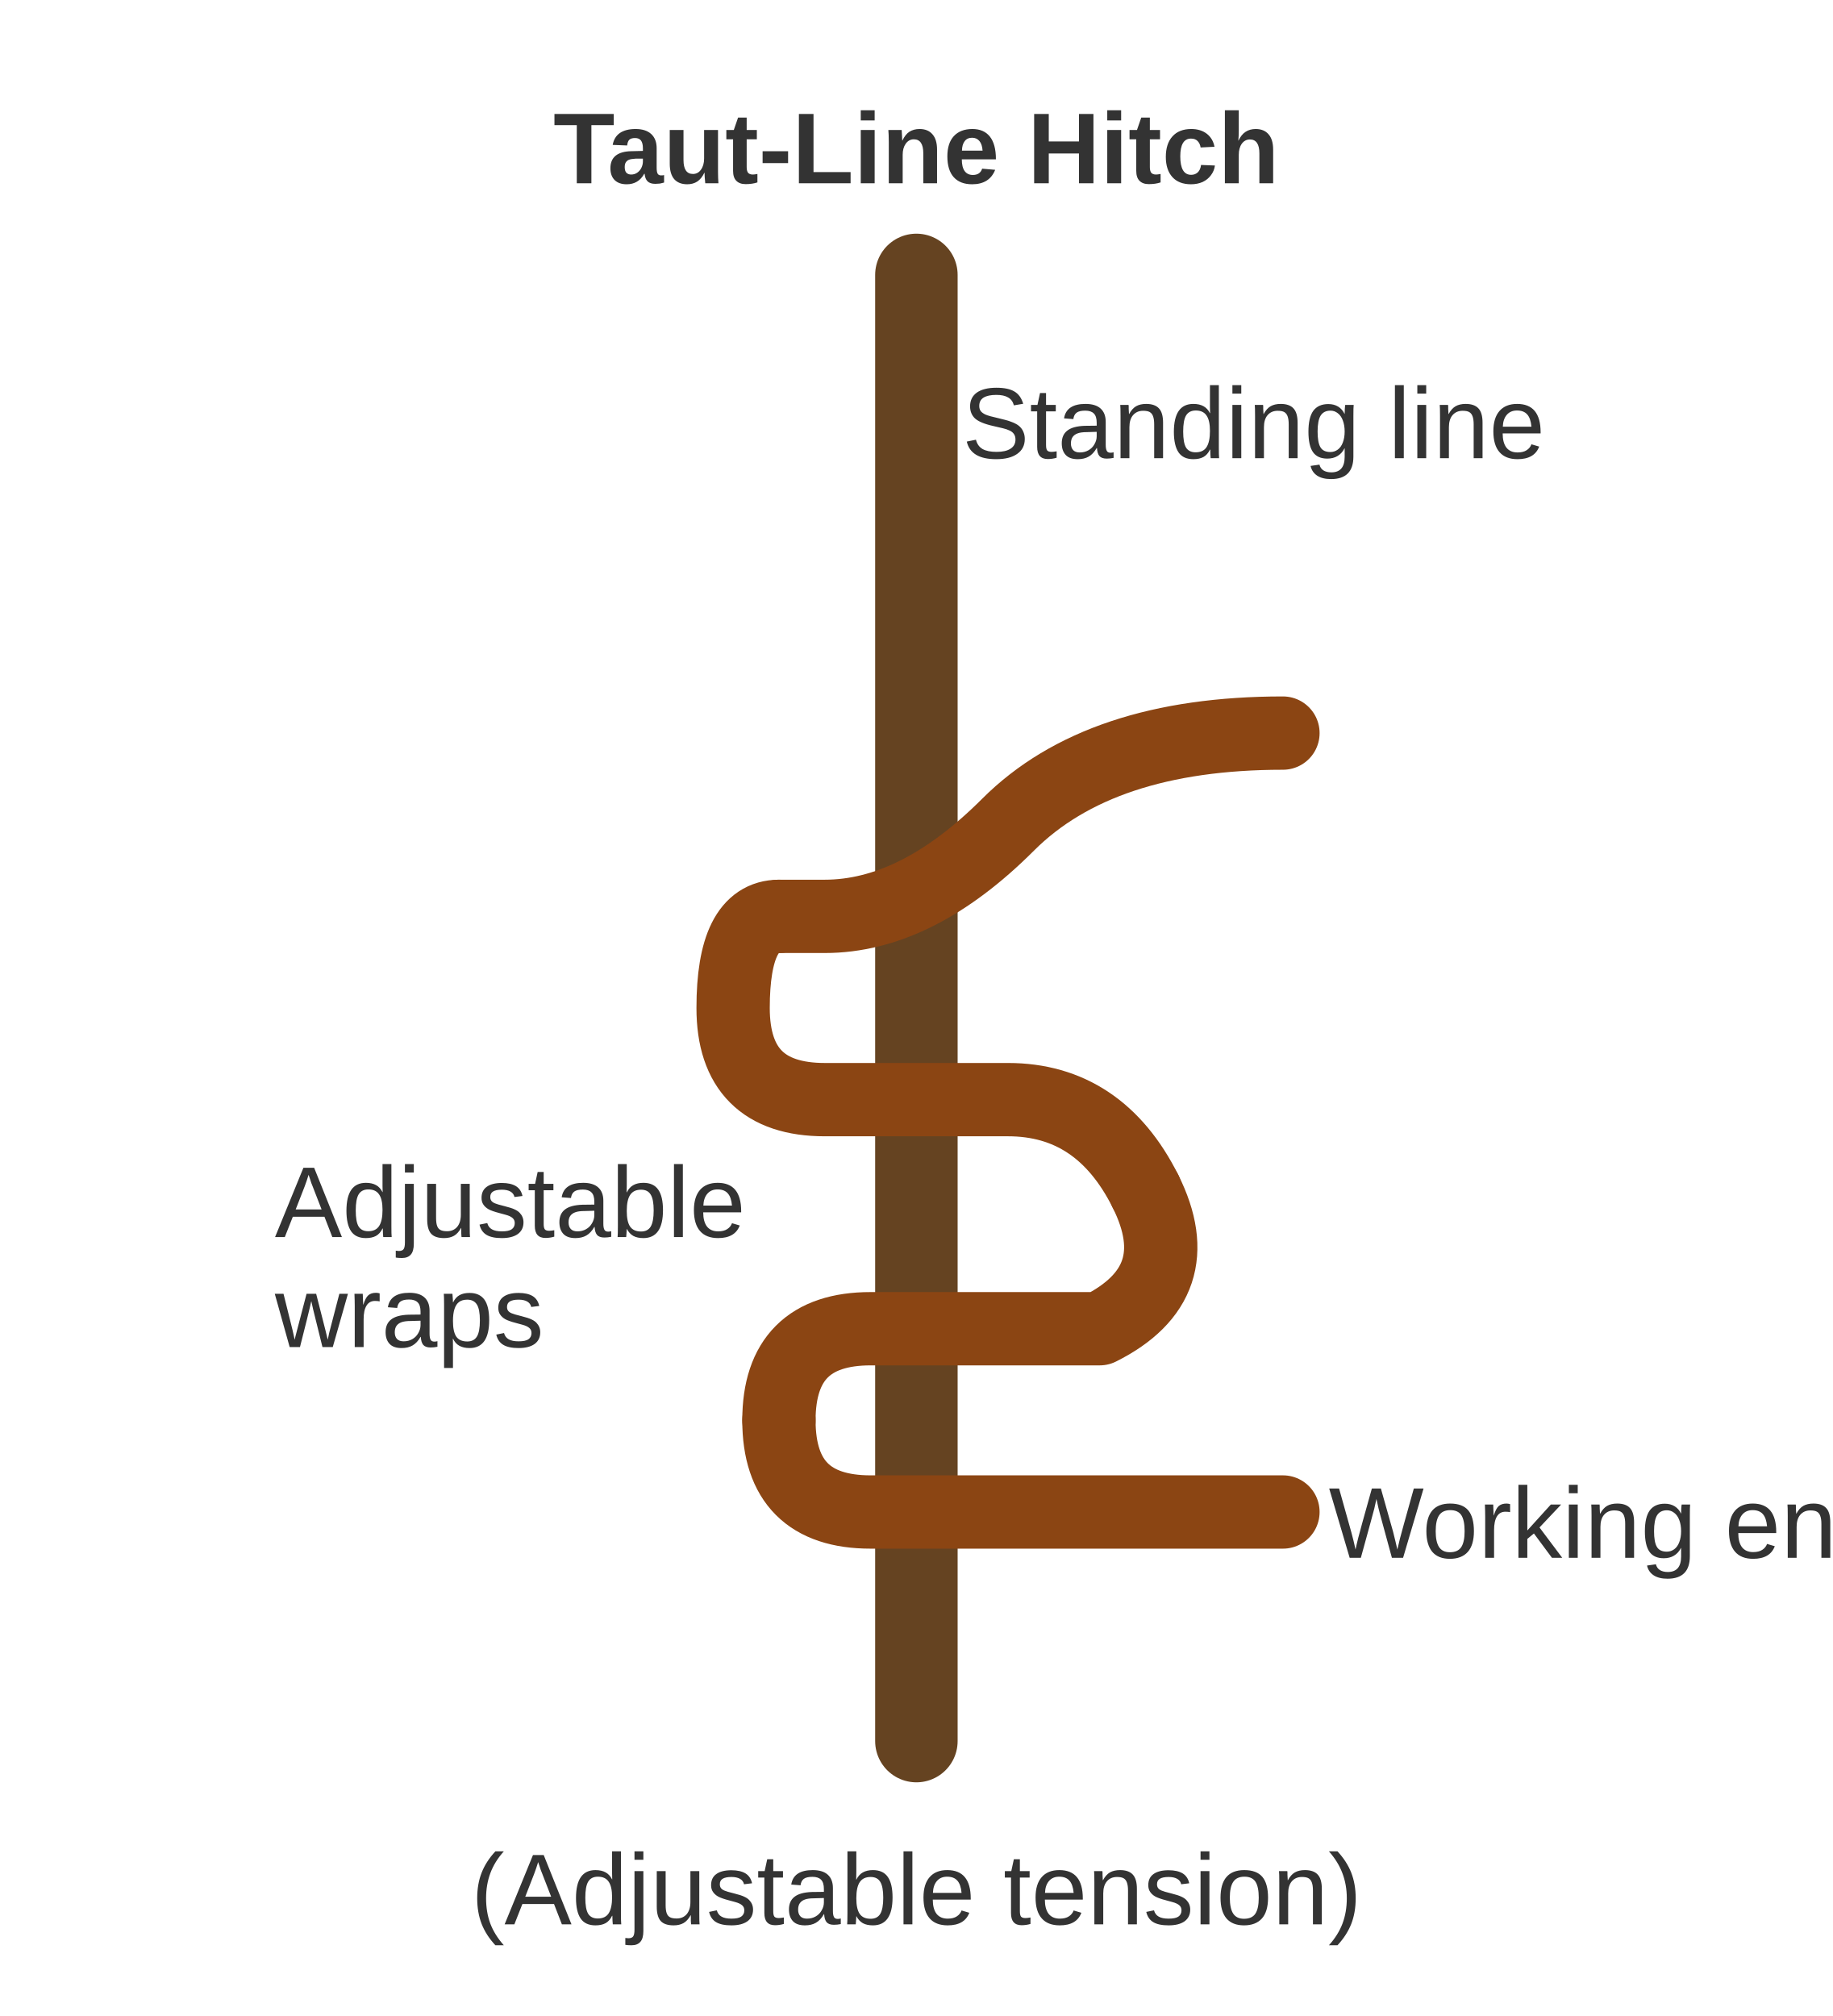
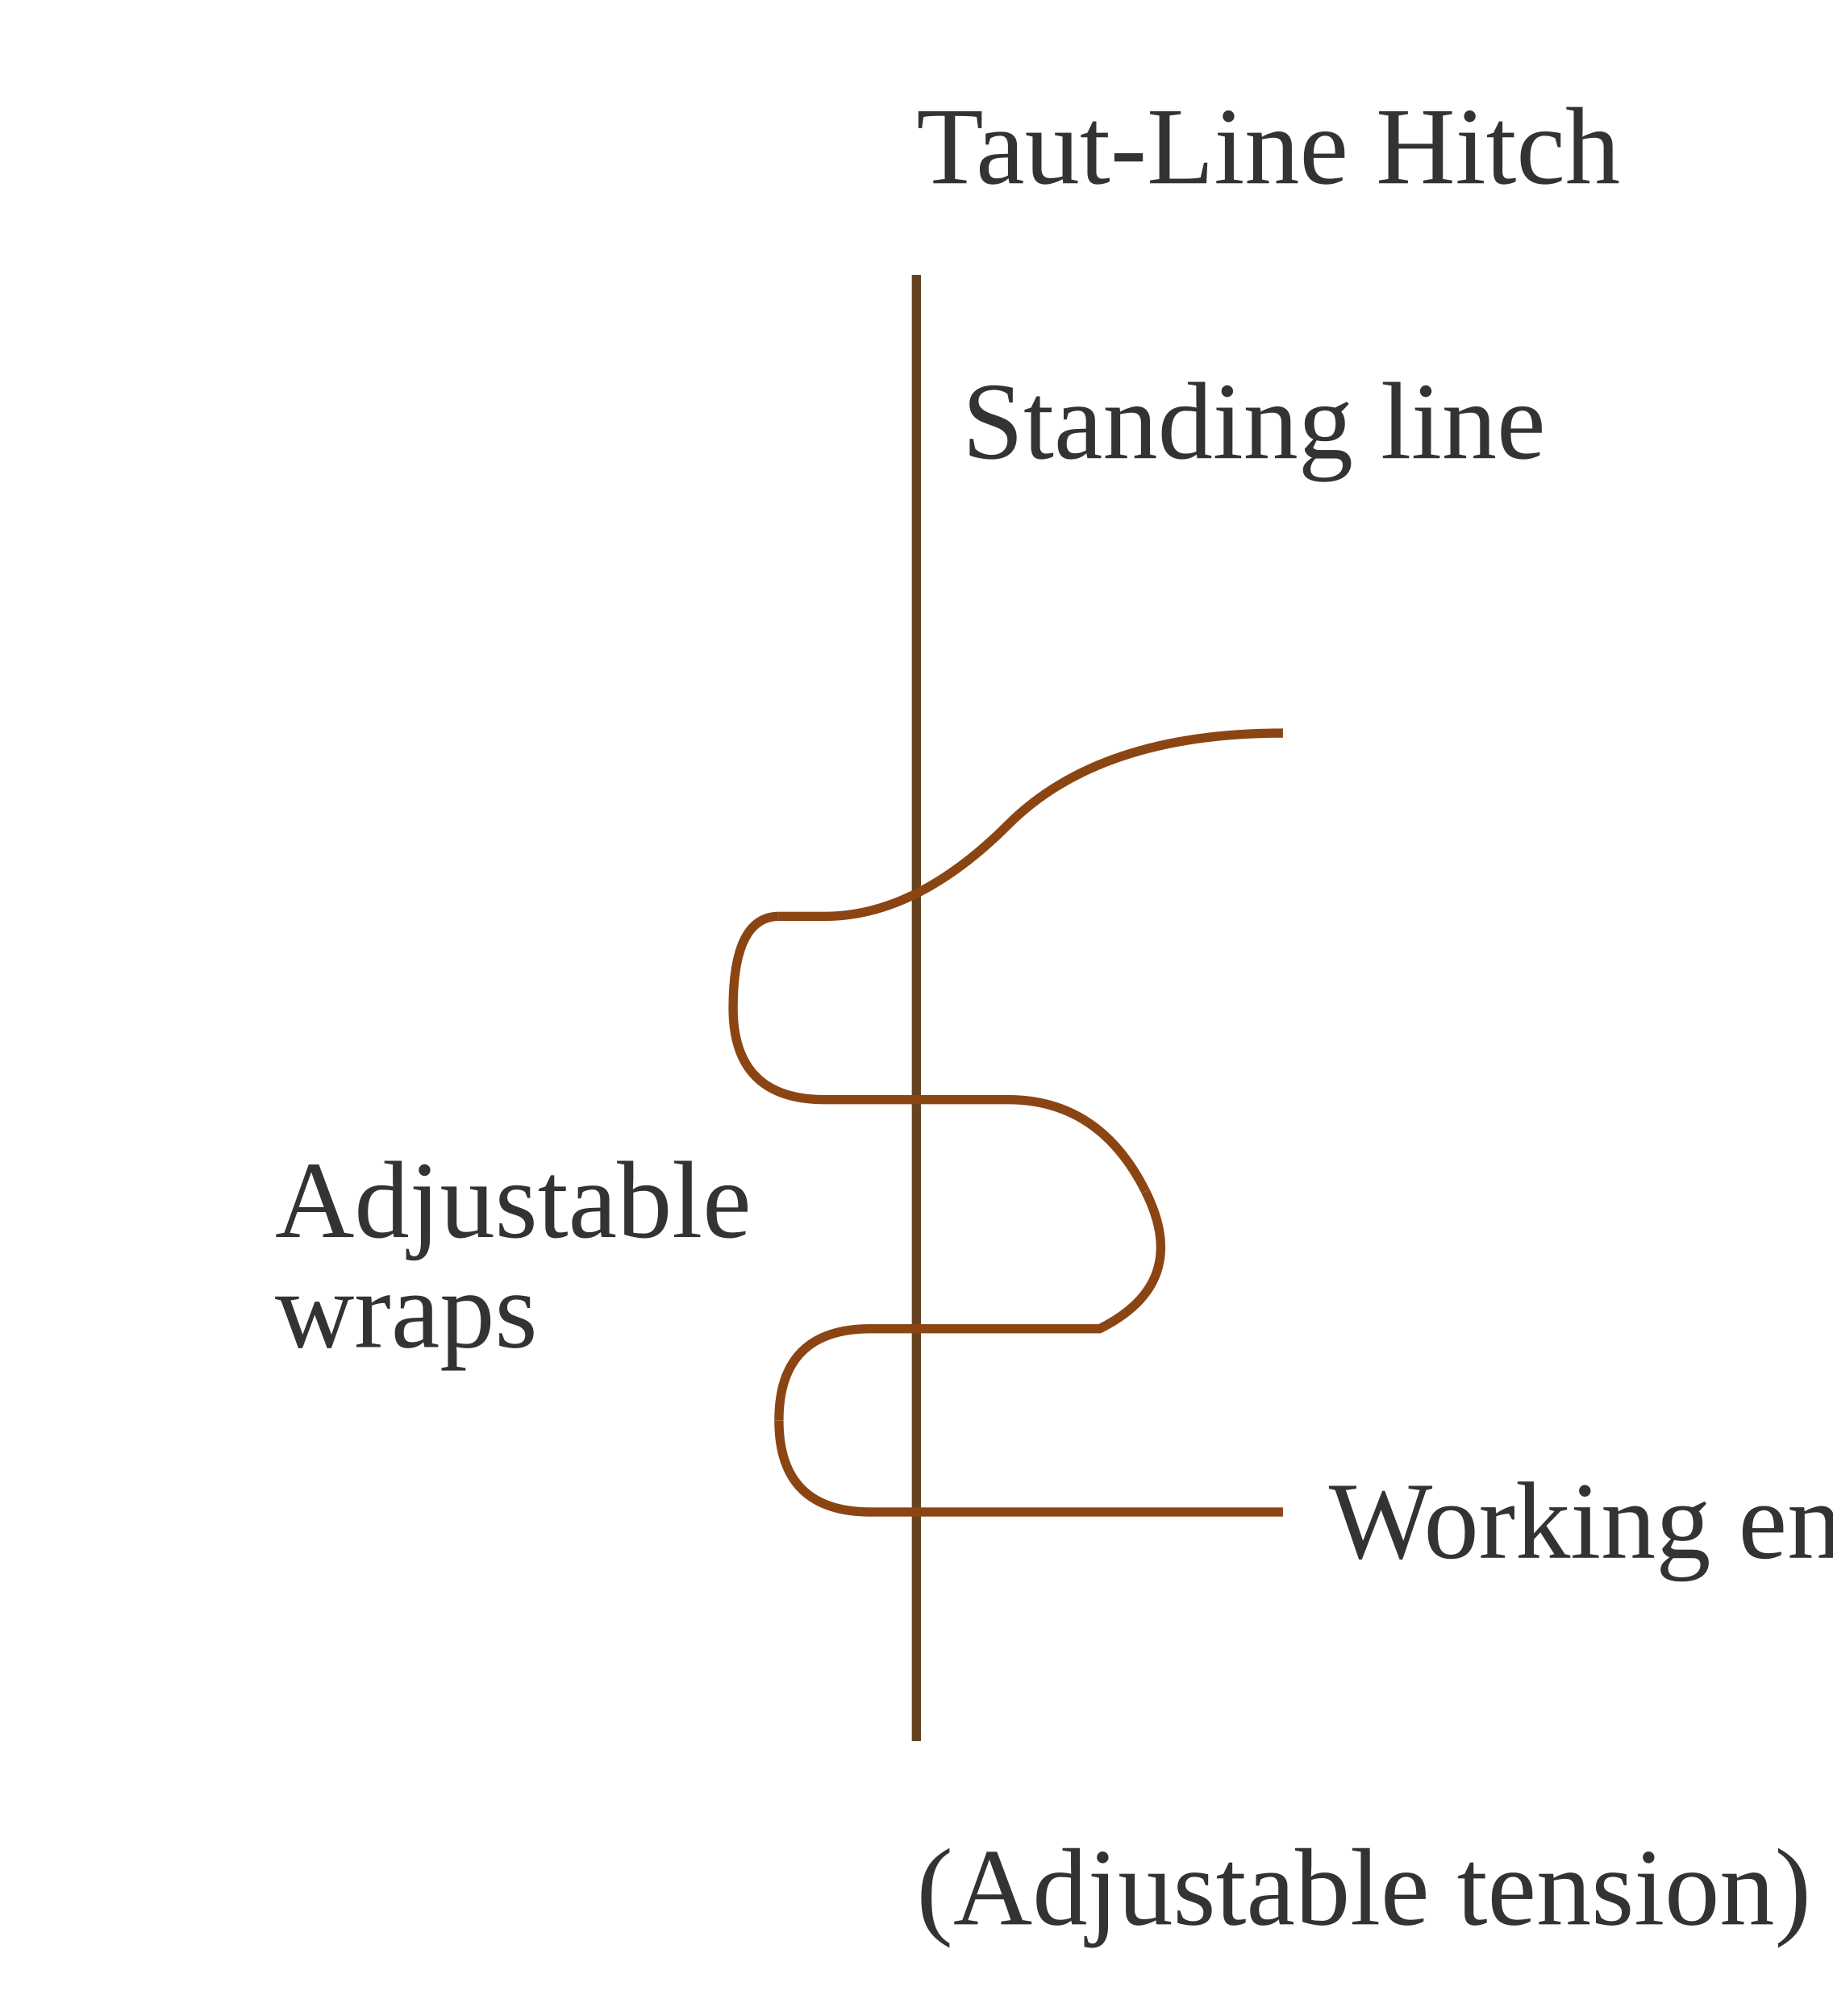
<svg xmlns="http://www.w3.org/2000/svg" width="200" height="220" viewBox="0 0 200 220">
-   <defs>
-     <style>
-       .rope { fill: none; stroke: #8B4513; stroke-width: 8; stroke-linecap: round; stroke-linejoin: round; }
-       .main-line { fill: none; stroke: #654321; stroke-width: 9; stroke-linecap: round; }
-       .label { fill: #333; font-family: Arial, sans-serif; font-size: 11px; }
-     </style>
-   </defs>
-   <path class="main-line" d="M 100 30 L 100 190" />
-   <path class="rope" d="M 140 80 Q 120 80, 110 90 Q 100 100, 90 100 L 85 100" />
-   <path class="rope" d="M 85 100 Q 80 100, 80 110 Q 80 120, 90 120 L 110 120 Q 120 120, 125 130" />
-   <path class="rope" d="M 125 130 Q 130 140, 120 145 L 95 145 Q 85 145, 85 155" />
-   <path class="rope" d="M 85 155 Q 85 165, 95 165 L 140 165" />
-   <text x="105" y="50" class="label">Standing line</text>
-   <text x="145" y="170" class="label">Working end</text>
-   <text x="30" y="135" class="label">Adjustable</text>
-   <text x="30" y="147" class="label">wraps</text>
-   <text x="100" y="20" class="label" text-anchor="middle" font-weight="bold" font-size="13">Taut-Line Hitch</text>
-   <text x="100" y="210" class="label" text-anchor="middle" font-size="10">(Adjustable tension)</text>
+   <path fill="none" stroke="#654321" strokeWidth="9" strokeLinecap="round" d="M 100 30 L 100 190" />
+   <path fill="none" stroke="#8B4513" strokeWidth="8" strokeLinecap="round" strokeLinejoin="round" d="M 140 80 Q 120 80, 110 90 Q 100 100, 90 100 L 85 100" />
+   <path fill="none" stroke="#8B4513" strokeWidth="8" strokeLinecap="round" strokeLinejoin="round" d="M 85 100 Q 80 100, 80 110 Q 80 120, 90 120 L 110 120 Q 120 120, 125 130" />
+   <path fill="none" stroke="#8B4513" strokeWidth="8" strokeLinecap="round" strokeLinejoin="round" d="M 125 130 Q 130 140, 120 145 L 95 145 Q 85 145, 85 155" />
+   <path fill="none" stroke="#8B4513" strokeWidth="8" strokeLinecap="round" strokeLinejoin="round" d="M 85 155 Q 85 165, 95 165 L 140 165" />
+   <text x="105" y="50" fill="#333" fontFamily="Arial, sans-serif" fontSize="11">Standing line</text>
+   <text x="145" y="170" fill="#333" fontFamily="Arial, sans-serif" fontSize="11">Working end</text>
+   <text x="30" y="135" fill="#333" fontFamily="Arial, sans-serif" fontSize="11">Adjustable</text>
+   <text x="30" y="147" fill="#333" fontFamily="Arial, sans-serif" fontSize="11">wraps</text>
+   <text x="100" y="20" fill="#333" fontFamily="Arial, sans-serif" fontSize="13" fontWeight="bold" textAnchor="middle">Taut-Line Hitch</text>
+   <text x="100" y="210" fill="#333" fontFamily="Arial, sans-serif" fontSize="10" textAnchor="middle">(Adjustable tension)</text>
</svg>
